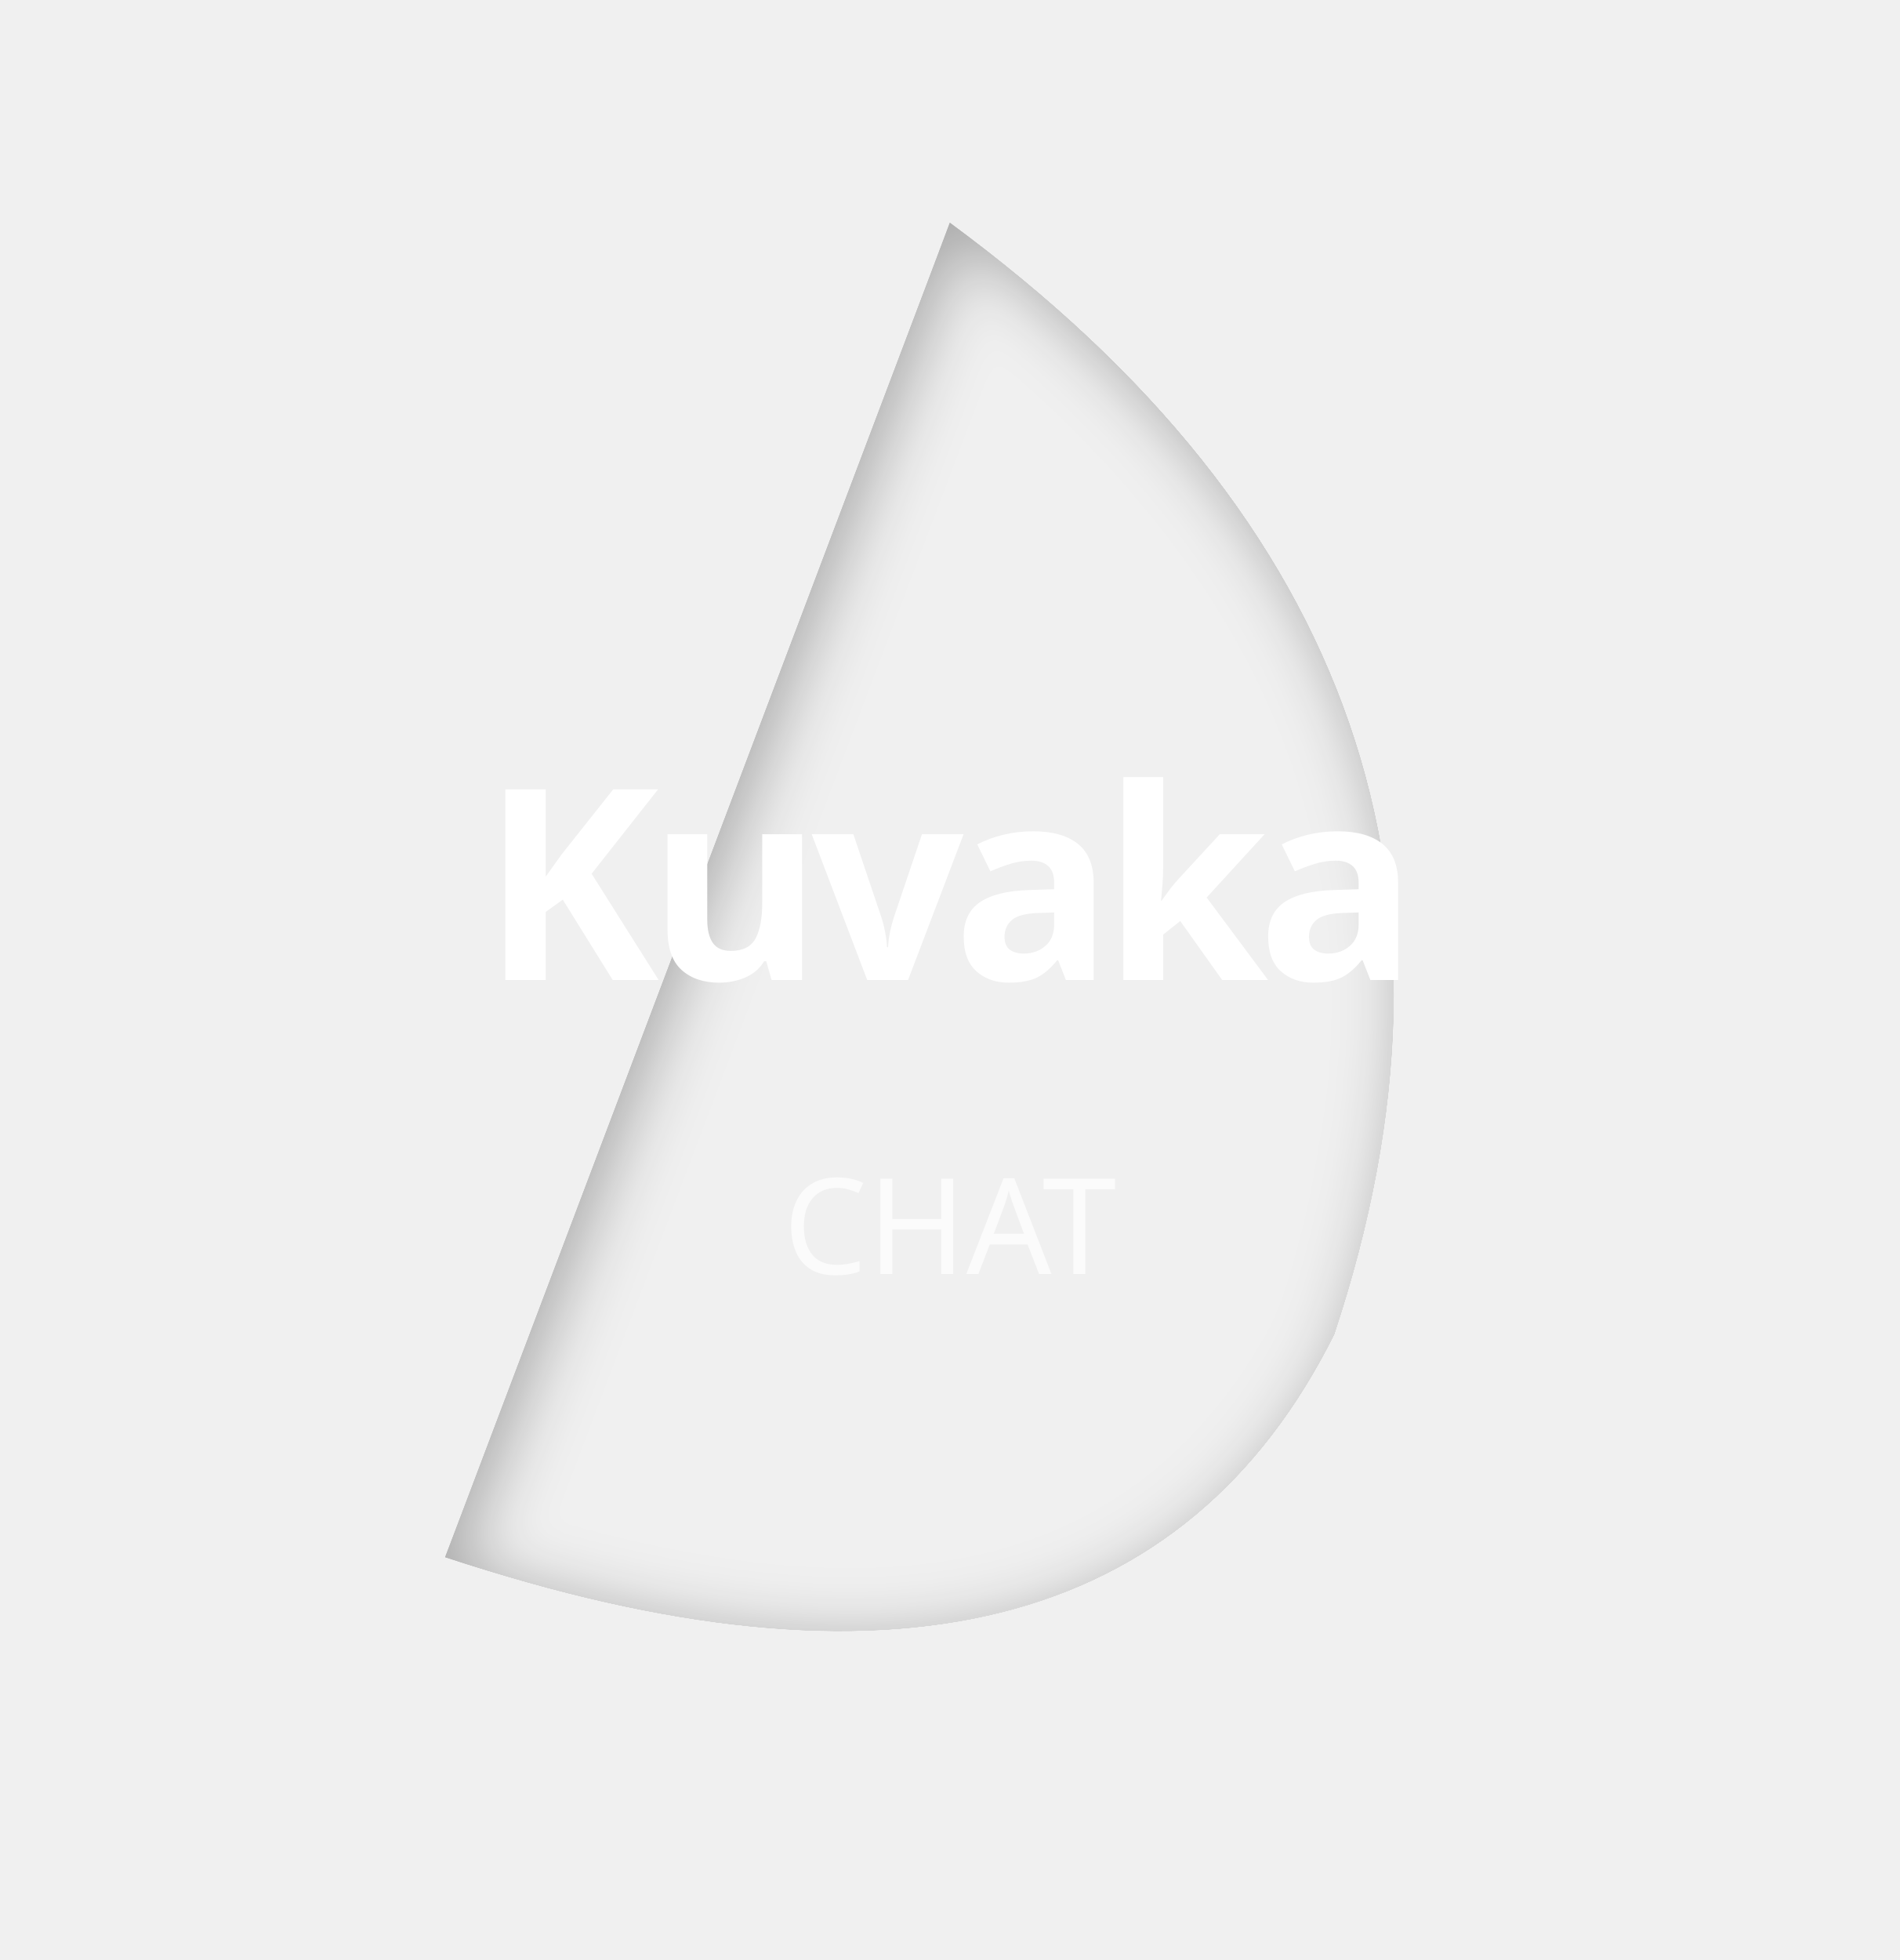
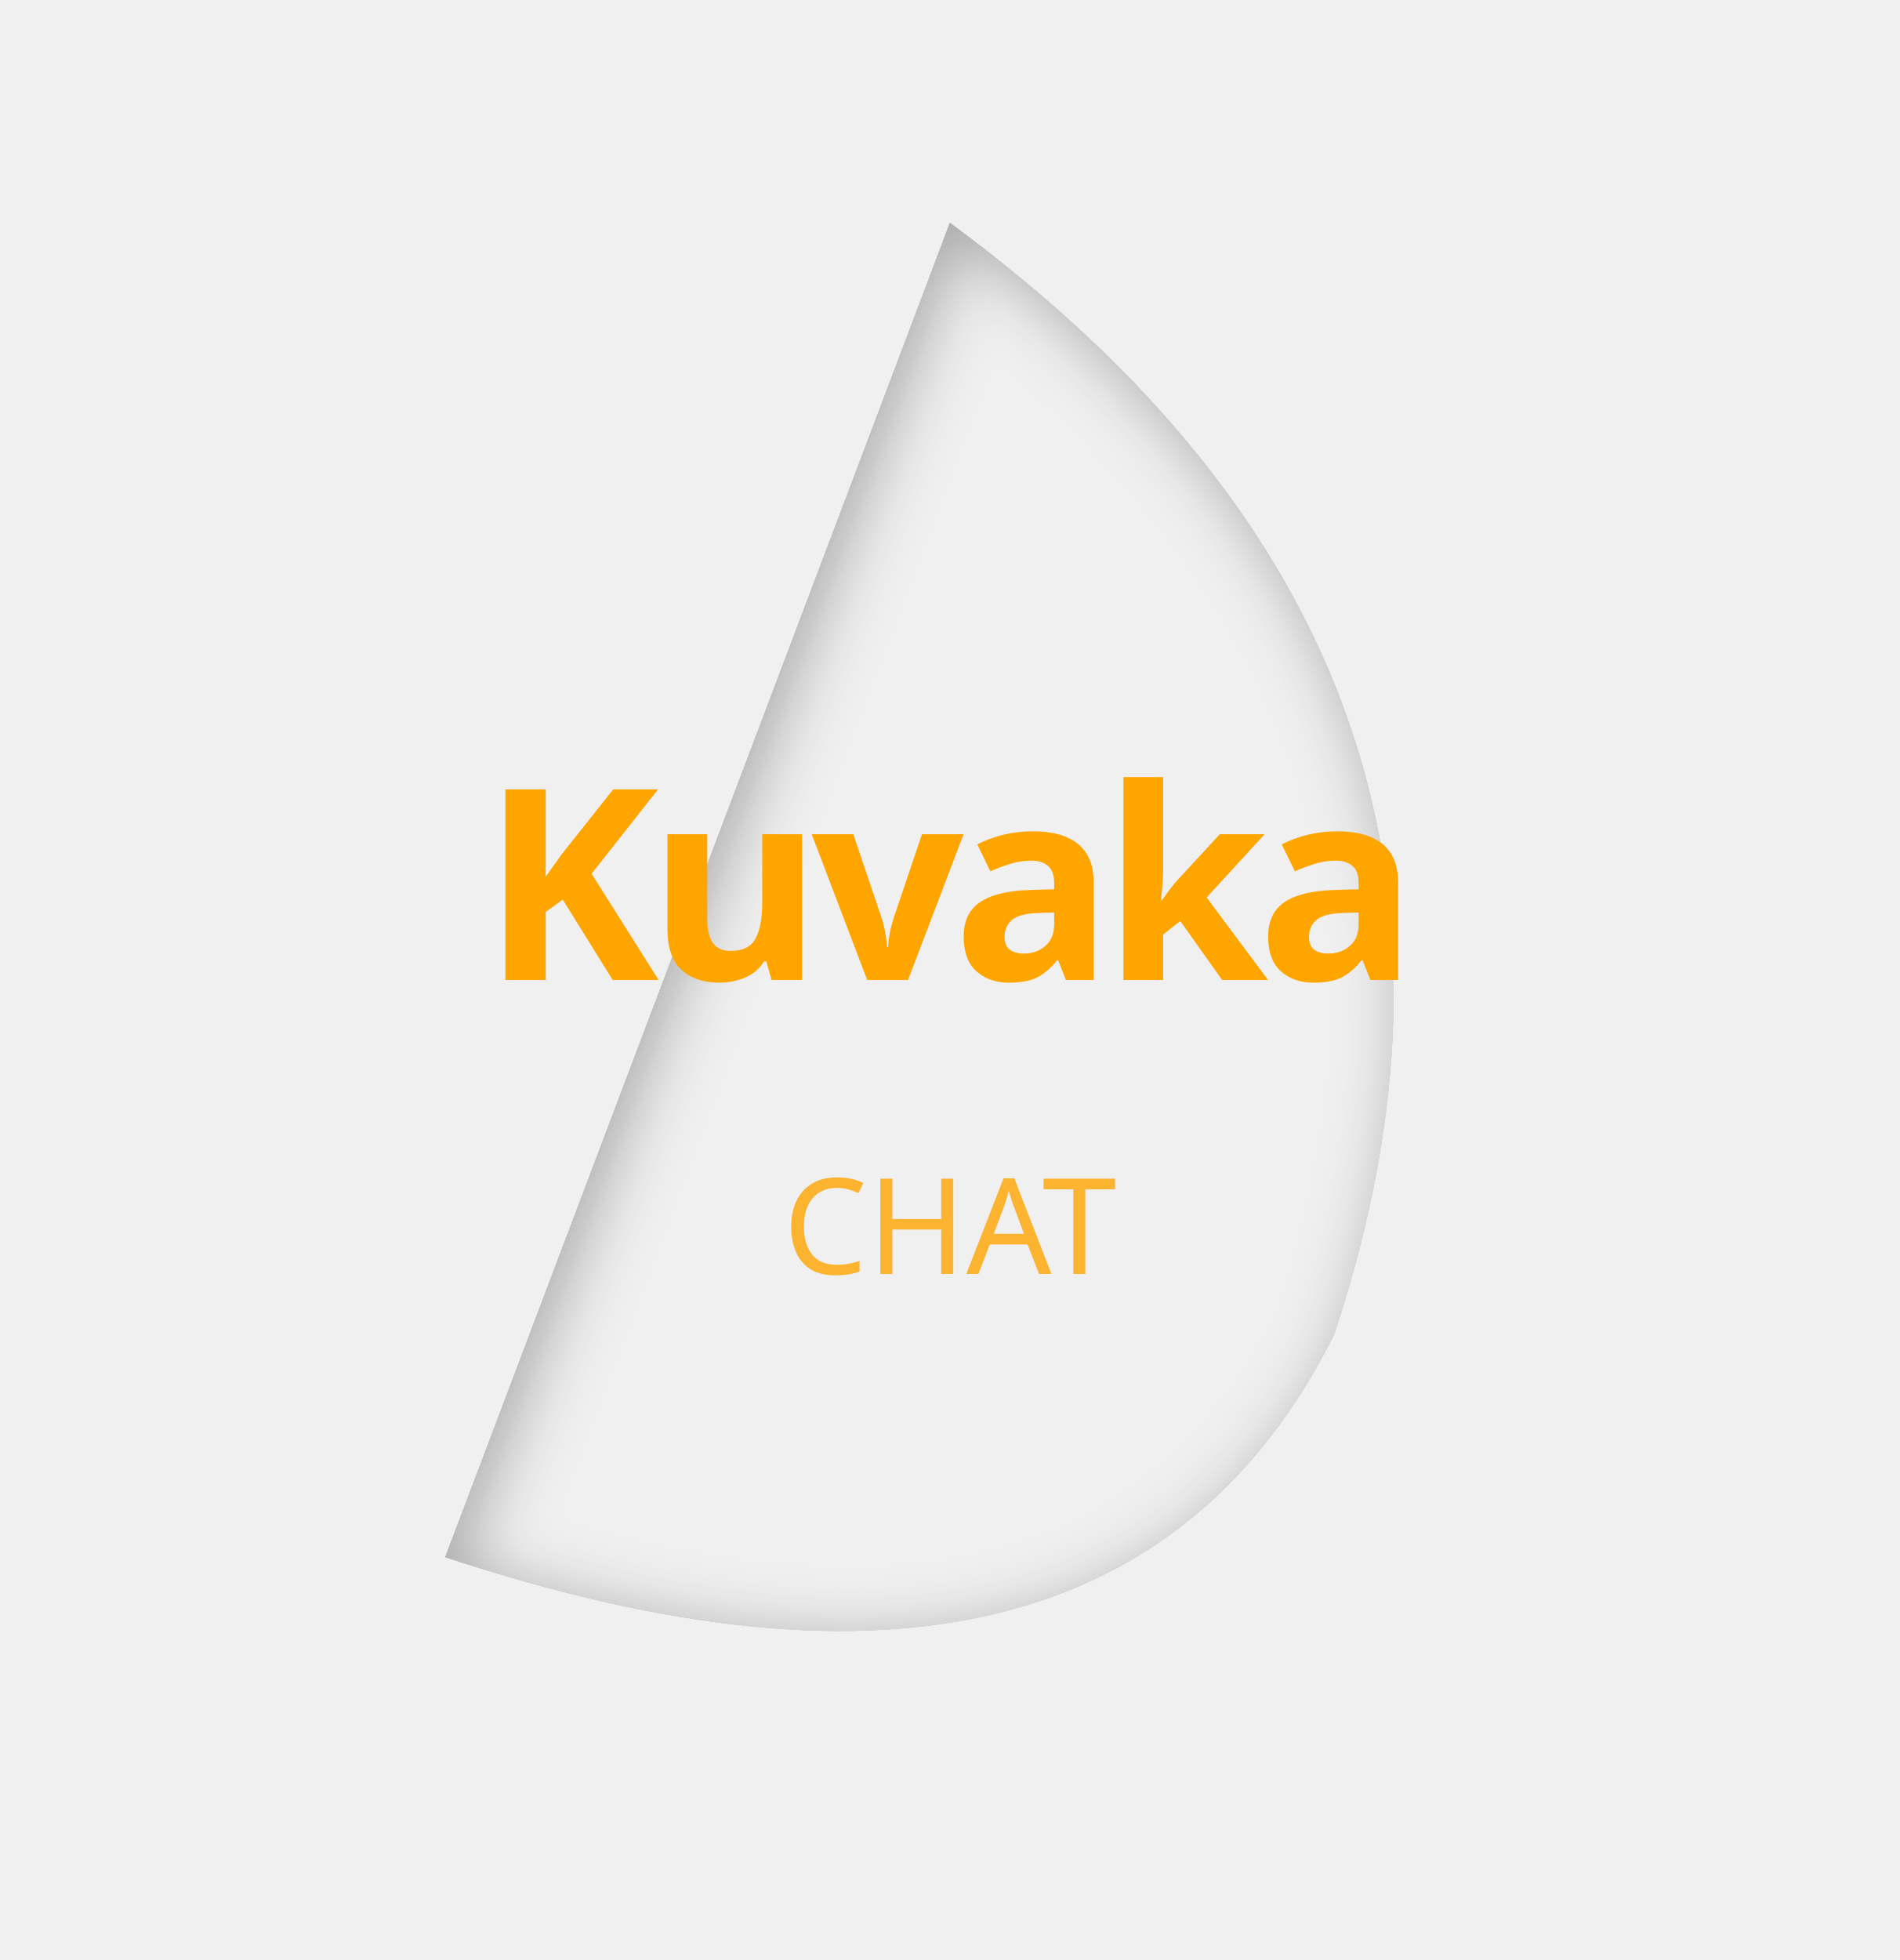
<svg xmlns="http://www.w3.org/2000/svg" viewBox="0 0 854 881" width="854" height="881">
  <defs>
    <linearGradient id="orangeBlackGradient" x1="0%" y1="0%" x2="100%" y2="100%">
      <stop offset="0%" style="stop-color:#FF4500;stop-opacity:1" />
      <stop offset="100%" style="stop-color:#1A1A1A;stop-opacity:1" />
    </linearGradient>
    <filter id="shadowEffect" x="-20%" y="-20%" width="140%" height="140%">
      <feGaussianBlur in="SourceAlpha" stdDeviation="15" result="shadow" />
      <feOffset dx="5" dy="5" />
      <feComposite in2="SourceAlpha" operator="arithmetic" k2="-1" k3="1" />
      <feColorMatrix type="matrix" values="0 0 0 0 0 0 0 0 0 0 0 0 0 0 0 0 0 0 0.3 0" />
    </filter>
  </defs>
  <path d="M427 100 Q700 300, 600 600 Q500 800, 200 700 Z" fill="url(#orangeBlackGradient)" filter="url(#shadowEffect)" />
-   <text x="50%" y="50%" text-anchor="middle" alignment-baseline="middle" font-family="'Montserrat', sans-serif" font-weight="700" font-size="120" fill="white" letter-spacing="-5">
+   <text x="50%" y="50%" text-anchor="middle" alignment-baseline="middle" font-family="'Montserrat', sans-serif" font-weight="700" font-size="120" fill="#FFA500" letter-spacing="-5">
    Kuvaka
  </text>
-   <text x="50%" y="65%" text-anchor="middle" alignment-baseline="middle" font-family="'Montserrat', sans-serif" font-weight="300" font-size="60" fill="white" opacity="0.7">
+   <text x="50%" y="65%" text-anchor="middle" alignment-baseline="middle" font-family="'Montserrat', sans-serif" font-weight="300" font-size="60" fill="#FFA500" opacity="0.8">
    CHAT
  </text>
</svg>
